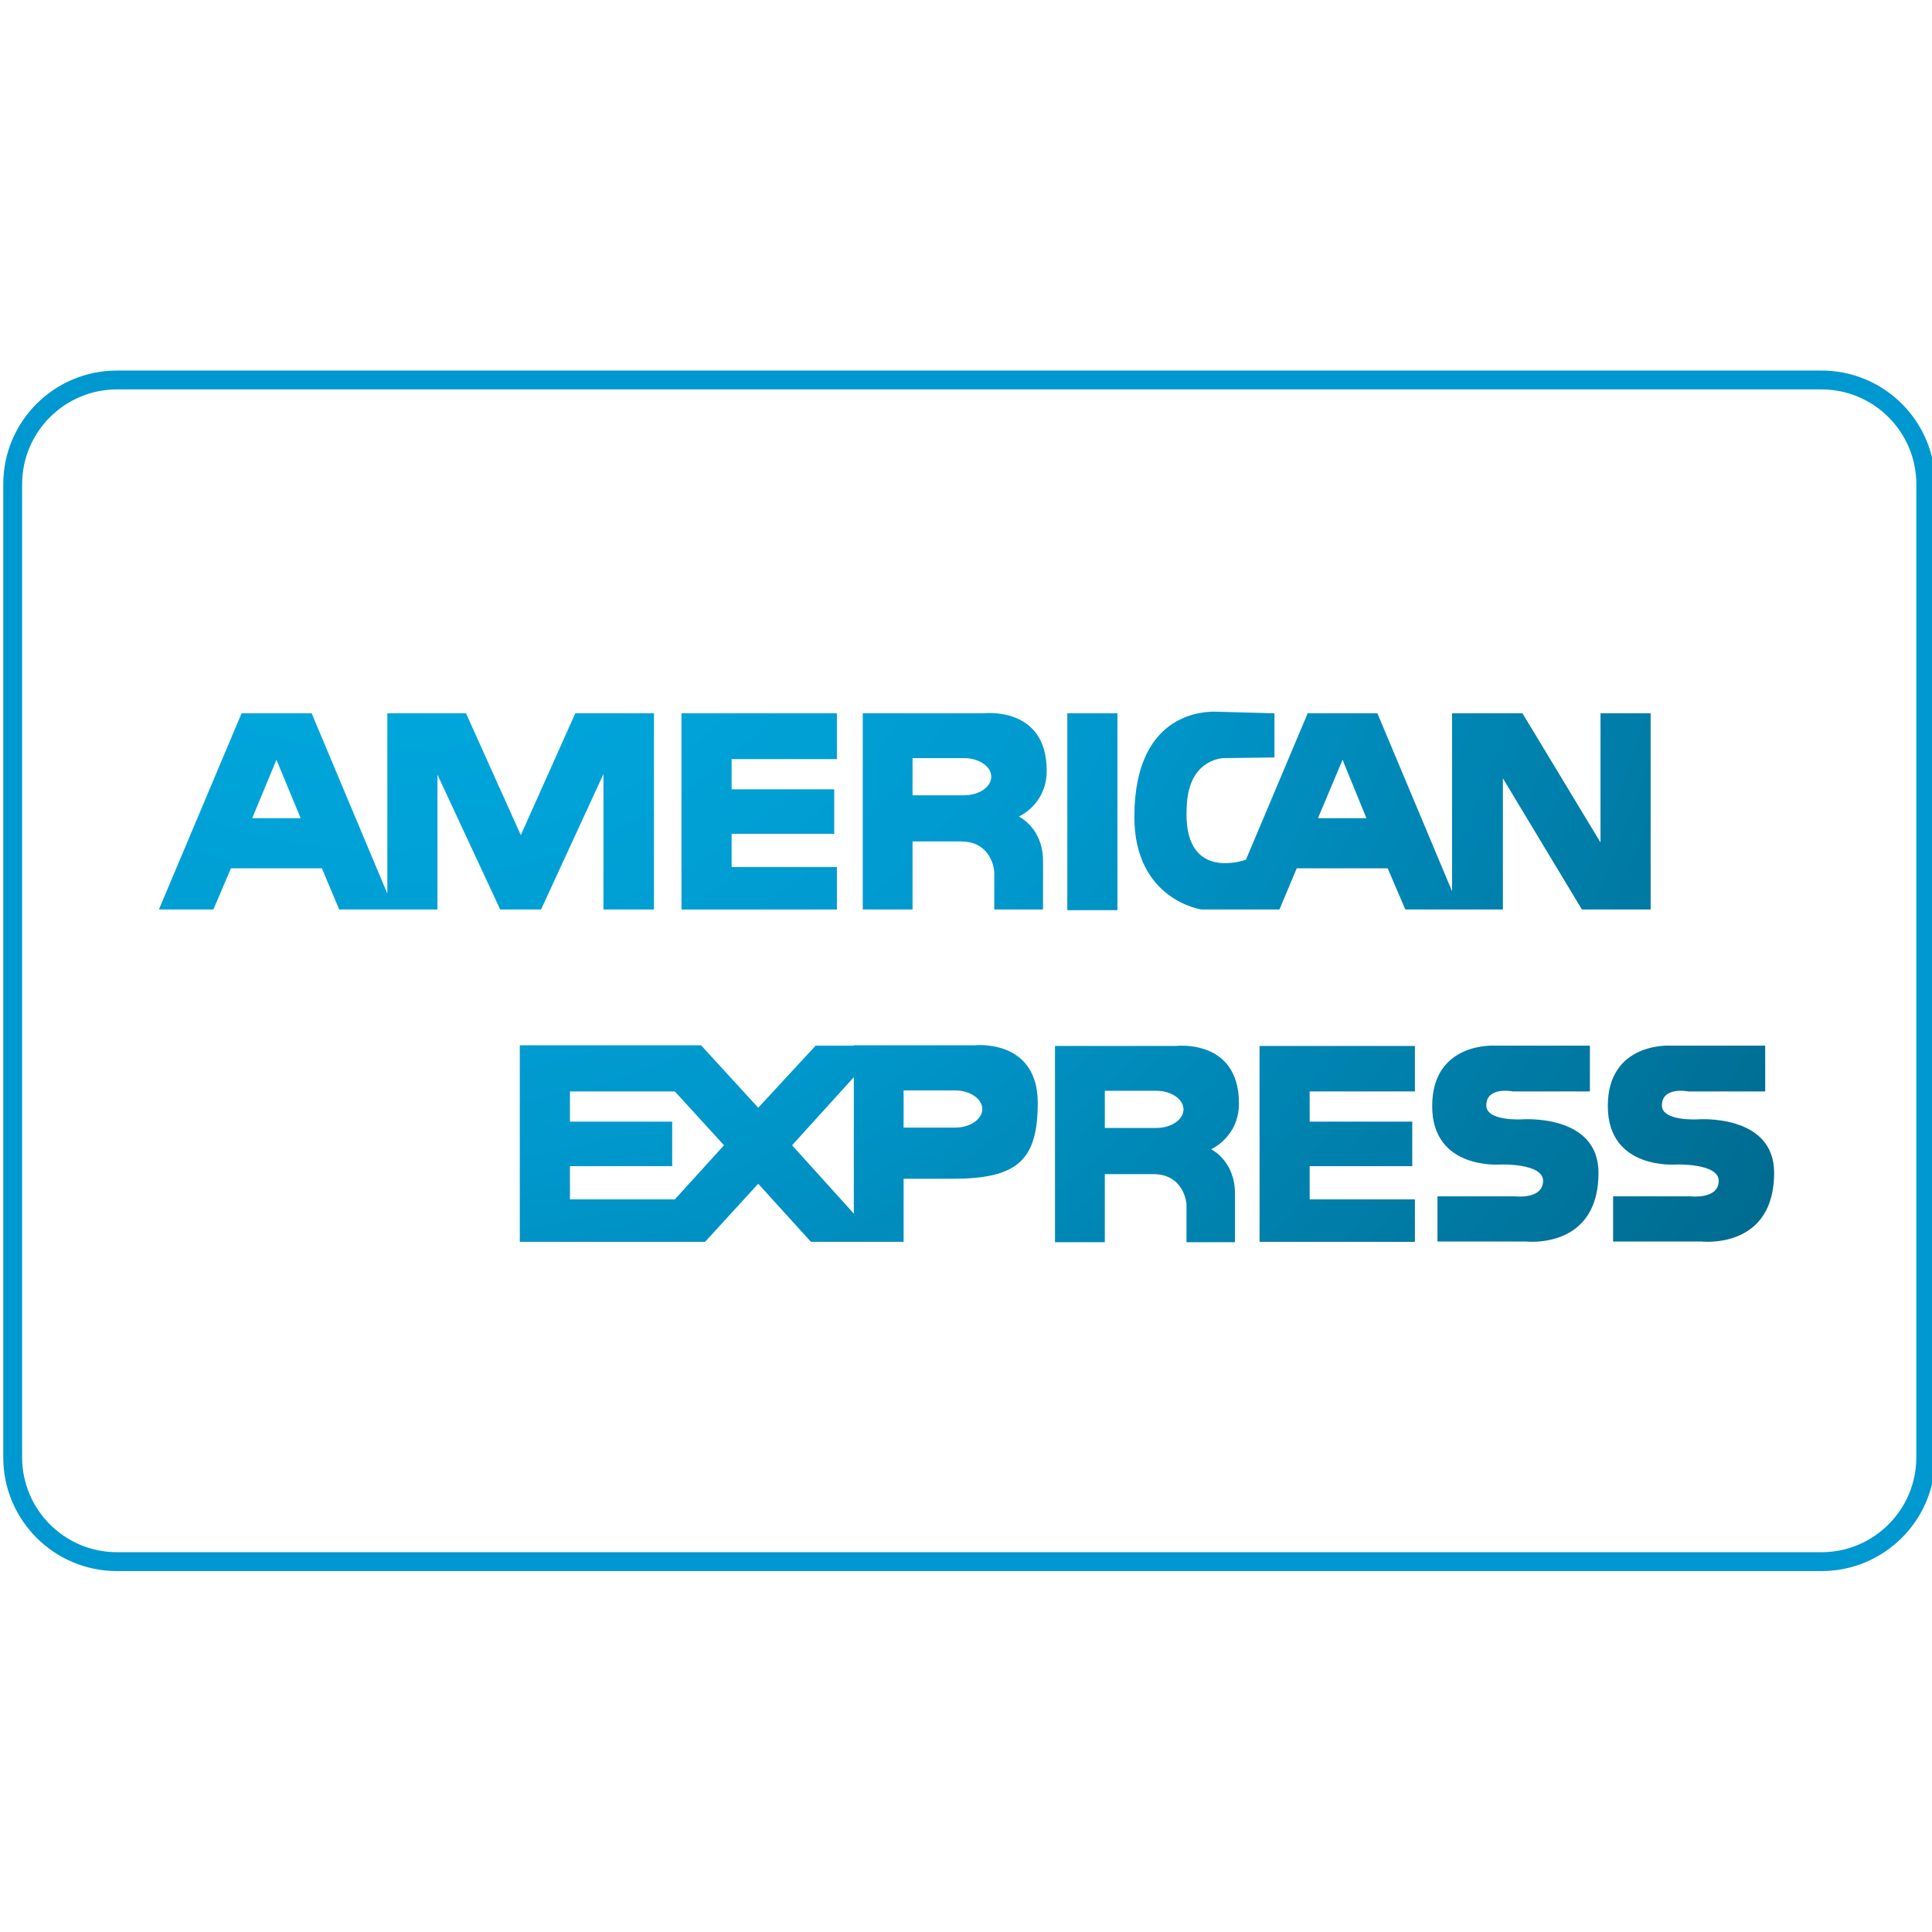
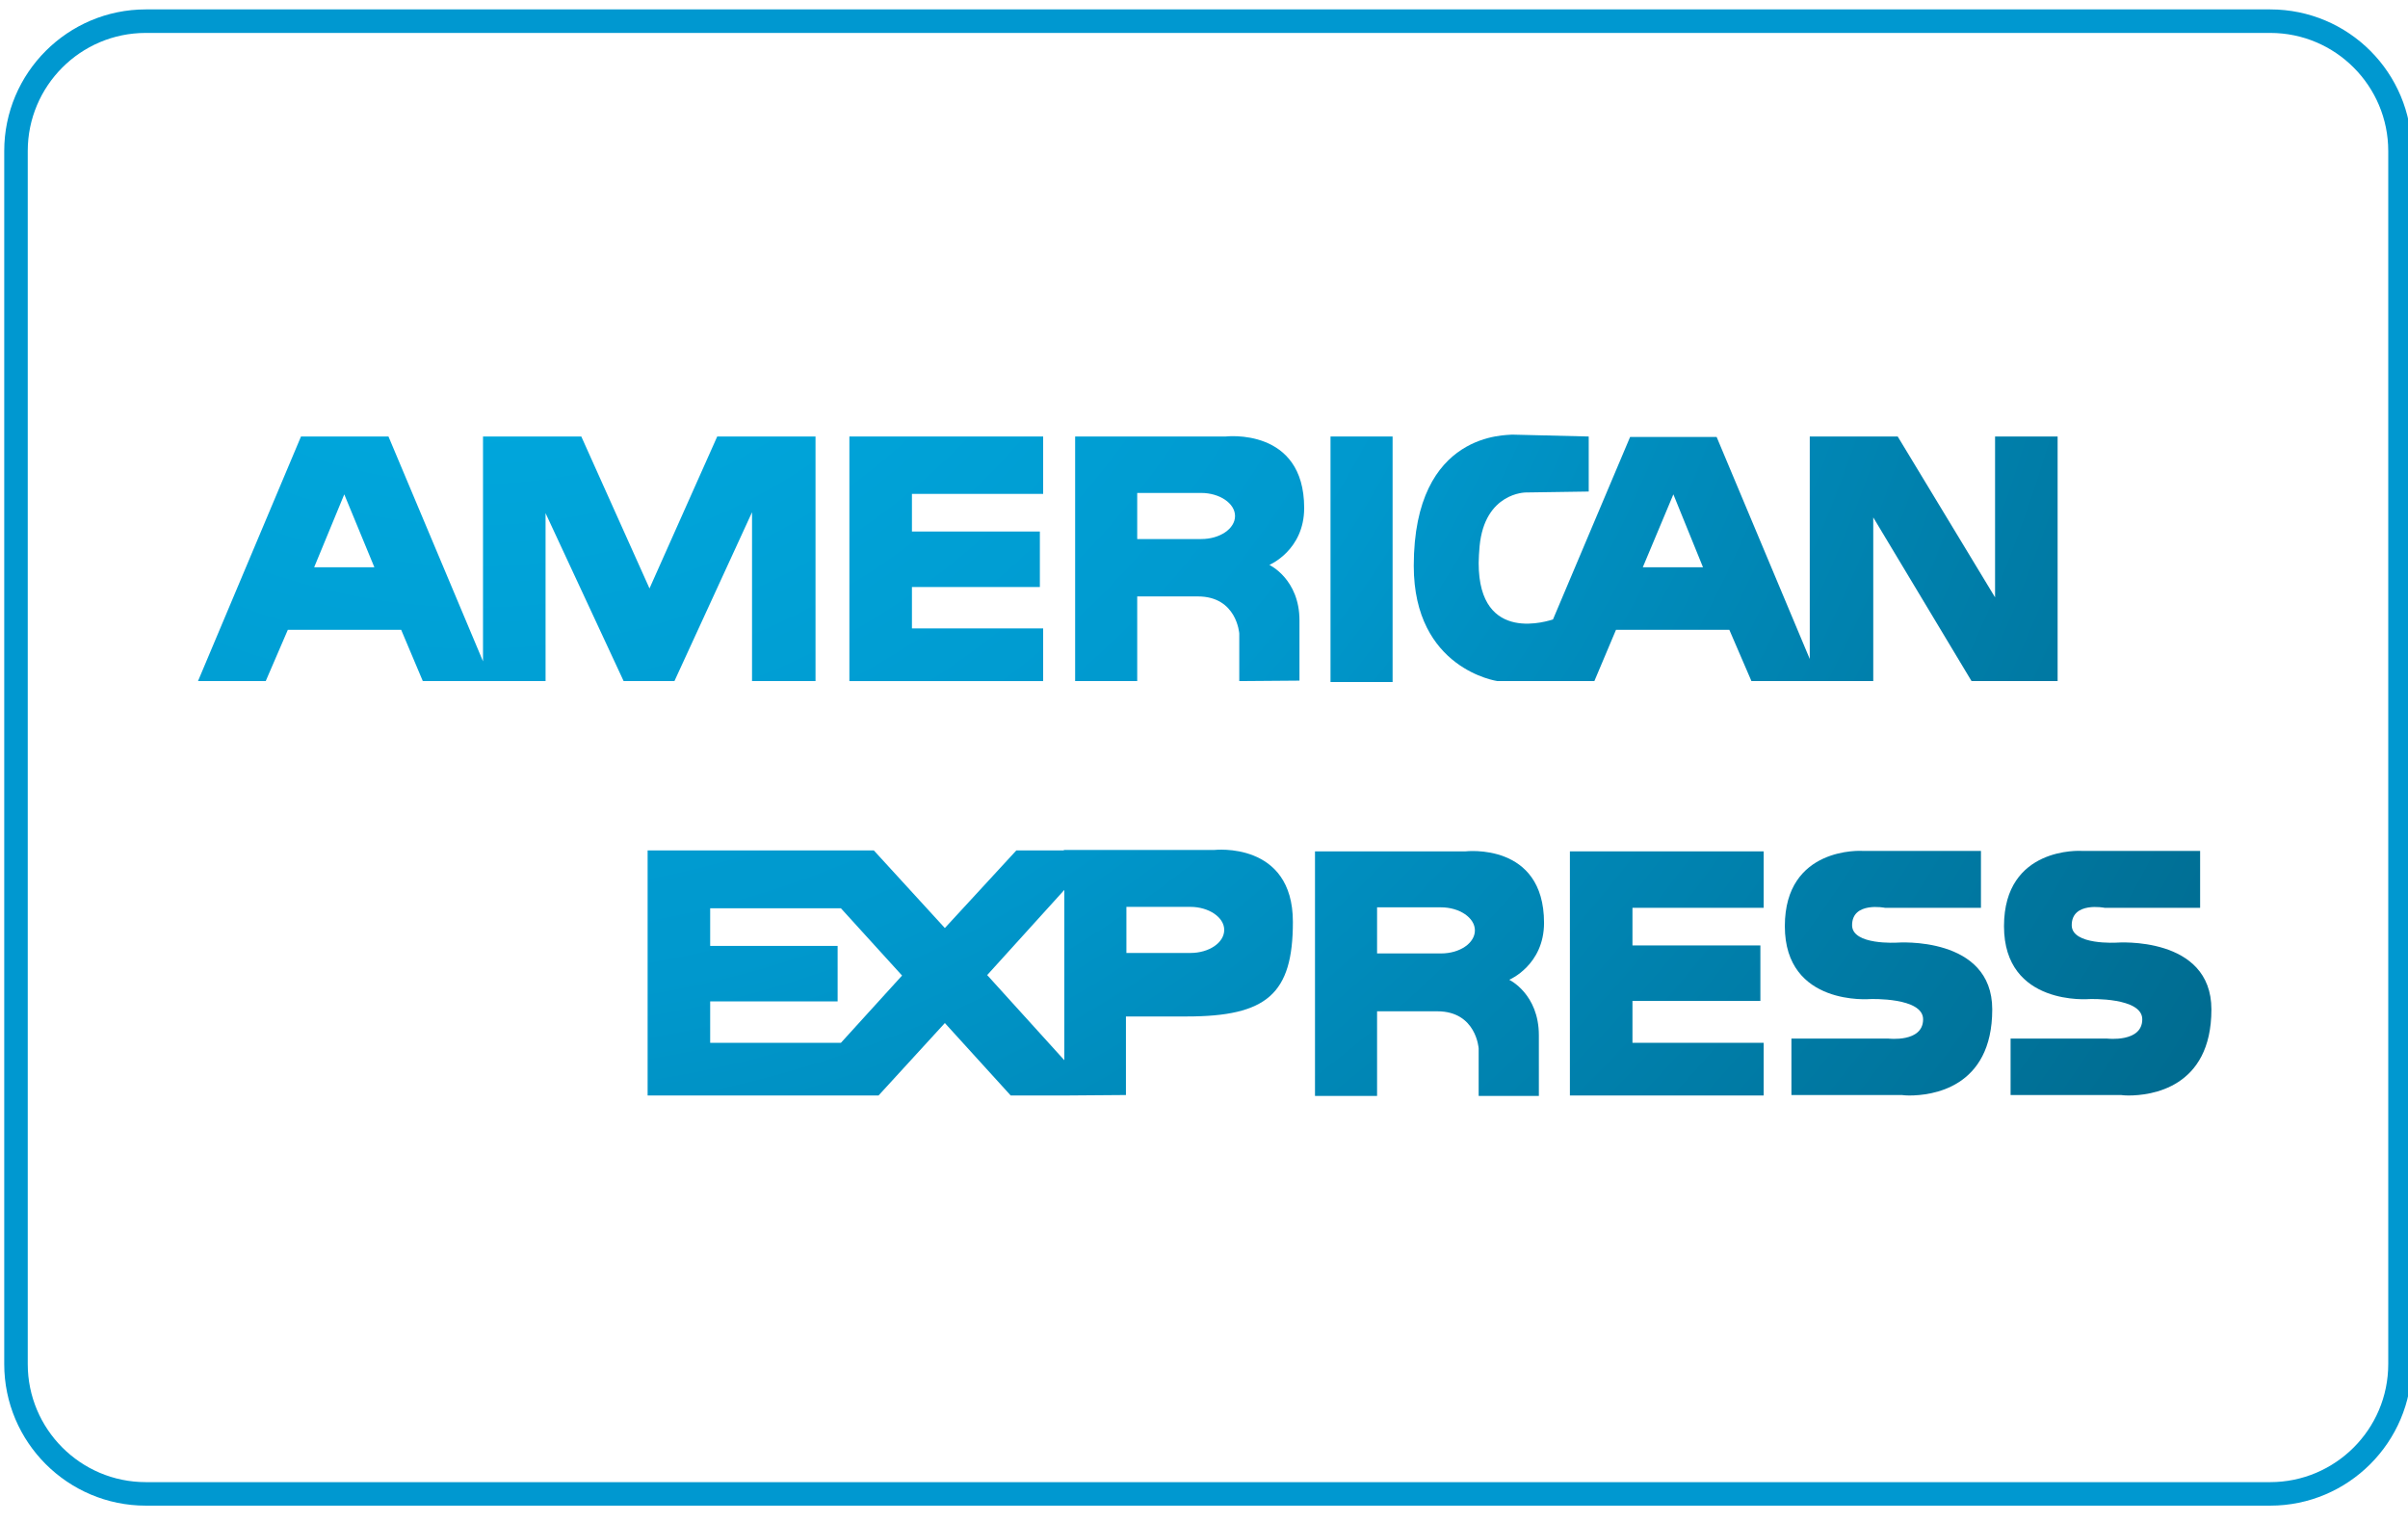
- <svg xmlns="http://www.w3.org/2000/svg" xmlns:xlink="http://www.w3.org/1999/xlink" enable-background="new 0 0 512 512" height="512px" id="Layer_1" version="1.1" viewBox="0 0 512 512" width="512px" xml:space="preserve">
+ <svg xmlns="http://www.w3.org/2000/svg" version="1.1" id="Layer_1" x="0px" y="0px" viewBox="0 0 512 323.7" style="enable-background:new 0 0 512 323.7;" xml:space="preserve">
+   <style type="text/css">
+ 	.st0{fill:#0098D0;}
+ 	.st1{fill:url(#SVGID_2_);}
+ 	.st2{fill:url(#SVGID_3_);}
+ 	.st3{fill:url(#SVGID_5_);}
+ 	.st4{fill:url(#SVGID_6_);}
+ 	.st5{fill:url(#SVGID_8_);}
+ 	.st6{fill:url(#SVGID_9_);}
+ 	.st7{fill:url(#SVGID_11_);}
+ 	.st8{fill:url(#SVGID_12_);}
+ 	.st9{fill:url(#SVGID_14_);}
+ 	.st10{fill:url(#SVGID_15_);}
+ </style>
  <g>
    <g>
-       <path d="M482.722,103.198c13.854,0,25.126,11.271,25.126,25.126v257.9c0,13.854-11.271,25.126-25.126,25.126H30.99    c-13.854,0-25.126-11.271-25.126-25.126v-257.9c0-13.854,11.271-25.126,25.126-25.126H482.722 M482.722,98.198H30.99    c-16.638,0-30.126,13.488-30.126,30.126v257.9c0,16.639,13.488,30.126,30.126,30.126h451.732    c16.639,0,30.126-13.487,30.126-30.126v-257.9C512.848,111.686,499.36,98.198,482.722,98.198L482.722,98.198z" fill="#0098D0" />
+       <path class="st0" d="M482.7,7c13.9,0,25.1,11.3,25.1,25.1V290c0,13.9-11.3,25.1-25.1,25.1H31c-13.9,0-25.1-11.3-25.1-25.1V32.1    C5.9,18.3,17.1,7,31,7L482.7,7 M482.7,2H31C14.4,2,0.9,15.5,0.9,32.1V290c0,16.6,13.5,30.1,30.1,30.1h451.7    c16.6,0,30.1-13.5,30.1-30.1V32.1C512.8,15.5,499.4,2,482.7,2L482.7,2z" />
    </g>
    <g>
      <g>
        <g>
-           <defs>
-             <path d="M263.488,241.026v-10.115c0,0-0.535-7.92-8.802-7.92h-12.852v18.035h-13.193v-51.994h32.03       c0,0,16.717-2.024,16.717,15.218c0,8.975-7.39,12.139-7.39,12.139s6.416,2.997,6.416,11.795v12.841H263.488 M241.835,210.762       h13.643c3.962,0,7.219-2.201,7.219-4.926c0-2.73-3.257-4.93-7.219-4.93h-13.643V210.762L241.835,210.762" id="SVGID_1_" />
-           </defs>
-           <radialGradient cx="101.184" cy="89.778" gradientUnits="userSpaceOnUse" id="SVGID_2_" r="512.078">
-             <stop offset="0" style="stop-color:#00B1E7" />
-             <stop offset="0.427" style="stop-color:#0098CD" />
-             <stop offset="0.524" style="stop-color:#008DBE" />
-             <stop offset="0.84" style="stop-color:#006C91" />
-             <stop offset="1" style="stop-color:#005F80" />
-           </radialGradient>
-           <use fill="url(#SVGID_2_)" overflow="visible" xlink:href="#SVGID_1_" />
-           <clipPath id="SVGID_3_">
-             <use overflow="visible" xlink:href="#SVGID_1_" />
-           </clipPath>
+           <g>
+             <radialGradient id="SVGID_2_" cx="101.184" cy="328.024" r="512.078" gradientTransform="matrix(1 0 0 -1 0 321.604)" gradientUnits="userSpaceOnUse">
+               <stop offset="0" style="stop-color:#00B1E7" />
+               <stop offset="0.427" style="stop-color:#0098CD" />
+               <stop offset="0.524" style="stop-color:#008DBE" />
+               <stop offset="0.84" style="stop-color:#006C91" />
+               <stop offset="1" style="stop-color:#005F80" />
+             </radialGradient>
+             <path id="SVGID_1_" class="st1" d="M263.5,144.8v-10.1c0,0-0.5-7.9-8.8-7.9h-12.9v18h-13.2v-52h32c0,0,16.7-2,16.7,15.2       c0,9-7.4,12.1-7.4,12.1s6.4,3,6.4,11.8v12.8L263.5,144.8 M241.8,114.6h13.6c4,0,7.2-2.2,7.2-4.9c0-2.7-3.3-4.9-7.2-4.9h-13.6       L241.8,114.6L241.8,114.6" />
+           </g>
        </g>
        <g>
-           <defs>
-             <path d="M419.223,241.026l-20.938-34.752v34.752h-11.351h-2.12h-12.393l-4.668-10.908h-24.106l-4.583,10.908       H326.92h-2.196h-6.339c0,0-17.768-2.549-17.768-24.545c0-28.862,20.154-27.716,20.851-27.893l16.278,0.444v11.7l-13.367,0.172       c0,0-8.715,0-9.776,11.355c-0.124,1.303-0.18,2.501-0.171,3.614c0.047,17.577,15.257,12.12,15.754,11.958l16.364-38.799h18.472       l19.792,47.159v-47.159h18.655l20.679,34.227v-34.227h13.29v51.994H419.223 M349.279,216.834h12.84l-6.329-15.486       L349.279,216.834L349.279,216.834" id="SVGID_4_" />
-           </defs>
-           <radialGradient cx="101.202" cy="89.778" gradientUnits="userSpaceOnUse" id="SVGID_5_" r="512.044">
-             <stop offset="0" style="stop-color:#00B1E7" />
-             <stop offset="0.427" style="stop-color:#0098CD" />
-             <stop offset="0.524" style="stop-color:#008DBE" />
-             <stop offset="0.84" style="stop-color:#006C91" />
-             <stop offset="1" style="stop-color:#005F80" />
-           </radialGradient>
-           <use fill="url(#SVGID_5_)" overflow="visible" xlink:href="#SVGID_4_" />
-           <clipPath id="SVGID_6_">
-             <use overflow="visible" xlink:href="#SVGID_4_" />
-           </clipPath>
+           <g>
+             <radialGradient id="SVGID_3_" cx="101.202" cy="328.024" r="512.044" gradientTransform="matrix(1 0 0 -1 0 321.604)" gradientUnits="userSpaceOnUse">
+               <stop offset="0" style="stop-color:#00B1E7" />
+               <stop offset="0.427" style="stop-color:#0098CD" />
+               <stop offset="0.524" style="stop-color:#008DBE" />
+               <stop offset="0.84" style="stop-color:#006C91" />
+               <stop offset="1" style="stop-color:#005F80" />
+             </radialGradient>
+             <path id="SVGID_4_" class="st2" d="M419.2,144.8l-20.9-34.8v34.8h-11.4h-2.1h-12.4l-4.7-10.9h-24.1l-4.6,10.9h-12.1h-2.2h-6.3       c0,0-17.8-2.5-17.8-24.5c0-28.9,20.2-27.7,20.9-27.9l16.3,0.4v11.7l-13.4,0.2c0,0-8.7,0-9.8,11.4c-0.1,1.3-0.2,2.5-0.2,3.6       c0,17.6,15.3,12.1,15.8,12l16.4-38.8H365l19.8,47.2V92.8h18.7l20.7,34.2V92.8h13.3v52H419.2 M349.3,120.6h12.8l-6.3-15.5       L349.3,120.6L349.3,120.6" />
+           </g>
        </g>
        <g>
-           <defs>
-             <path d="M159.92,241.026v-35.893l-16.536,35.893h-10.821l-16.631-35.72v35.72h-11.524h-1.762H89.888       l-4.573-10.908H61.208l-4.664,10.908h-14.43l21.906-51.994h18.569l20.058,47.774v-47.774h20.852l14.521,32.289l14.436-32.289       h20.851v51.994H159.92 M66.836,216.834h12.845l-6.42-15.486L66.836,216.834L66.836,216.834" id="SVGID_7_" />
-           </defs>
-           <radialGradient cx="101.203" cy="89.786" gradientUnits="userSpaceOnUse" id="SVGID_8_" r="512.048">
-             <stop offset="0" style="stop-color:#00B1E7" />
-             <stop offset="0.427" style="stop-color:#0098CD" />
-             <stop offset="0.524" style="stop-color:#008DBE" />
-             <stop offset="0.84" style="stop-color:#006C91" />
-             <stop offset="1" style="stop-color:#005F80" />
-           </radialGradient>
-           <use fill="url(#SVGID_8_)" overflow="visible" xlink:href="#SVGID_7_" />
-           <clipPath id="SVGID_9_">
-             <use overflow="visible" xlink:href="#SVGID_7_" />
-           </clipPath>
+           <g>
+             <radialGradient id="SVGID_5_" cx="101.203" cy="328.016" r="512.048" gradientTransform="matrix(1 0 0 -1 0 321.604)" gradientUnits="userSpaceOnUse">
+               <stop offset="0" style="stop-color:#00B1E7" />
+               <stop offset="0.427" style="stop-color:#0098CD" />
+               <stop offset="0.524" style="stop-color:#008DBE" />
+               <stop offset="0.84" style="stop-color:#006C91" />
+               <stop offset="1" style="stop-color:#005F80" />
+             </radialGradient>
+             <path id="SVGID_7_" class="st3" d="M159.9,144.8v-35.9l-16.5,35.9h-10.8l-16.6-35.7v35.7h-11.5h-1.8H89.9l-4.6-10.9H61.2       l-4.7,10.9H42.1l21.9-52h18.6l20.1,47.8V92.8h20.9l14.5,32.3l14.4-32.3h20.9v52H159.9 M66.8,120.6h12.8l-6.4-15.5L66.8,120.6       L66.8,120.6" />
+           </g>
        </g>
        <g>
-           <defs>
-             <polyline id="SVGID_10_" points="180.6,241.026 180.6,189.033 221.786,189.033 221.786,201.172 193.89,201.172 193.89,209.177        221.08,209.177 221.08,220.968 193.89,220.968 193.89,229.77 221.786,229.77 221.786,241.026 180.6,241.026      " />
-           </defs>
-           <radialGradient cx="101.174" cy="89.786" gradientUnits="userSpaceOnUse" id="SVGID_11_" r="512.087">
-             <stop offset="0" style="stop-color:#00B1E7" />
-             <stop offset="0.427" style="stop-color:#0098CD" />
-             <stop offset="0.524" style="stop-color:#008DBE" />
-             <stop offset="0.84" style="stop-color:#006C91" />
-             <stop offset="1" style="stop-color:#005F80" />
-           </radialGradient>
-           <use fill="url(#SVGID_11_)" overflow="visible" xlink:href="#SVGID_10_" />
-           <clipPath id="SVGID_12_">
-             <use overflow="visible" xlink:href="#SVGID_10_" />
-           </clipPath>
+           <g>
+             <radialGradient id="SVGID_6_" cx="101.174" cy="328.016" r="512.087" gradientTransform="matrix(1 0 0 -1 0 321.604)" gradientUnits="userSpaceOnUse">
+               <stop offset="0" style="stop-color:#00B1E7" />
+               <stop offset="0.427" style="stop-color:#0098CD" />
+               <stop offset="0.524" style="stop-color:#008DBE" />
+               <stop offset="0.84" style="stop-color:#006C91" />
+               <stop offset="1" style="stop-color:#005F80" />
+             </radialGradient>
+             <polyline id="SVGID_10_" class="st4" points="180.6,144.8 180.6,92.8 221.8,92.8 221.8,105 193.9,105 193.9,113 221.1,113        221.1,124.8 193.9,124.8 193.9,133.6 221.8,133.6 221.8,144.8 180.6,144.8      " />
+           </g>
        </g>
        <g>
-           <defs>
-             <polyline id="SVGID_13_" points="282.85,241.203 282.85,189.033 296.13,189.033 296.13,241.203 282.85,241.203      " />
-           </defs>
-           <radialGradient cx="101.194" cy="89.788" gradientUnits="userSpaceOnUse" id="SVGID_14_" r="512.057">
-             <stop offset="0" style="stop-color:#00B1E7" />
-             <stop offset="0.427" style="stop-color:#0098CD" />
-             <stop offset="0.524" style="stop-color:#008DBE" />
-             <stop offset="0.84" style="stop-color:#006C91" />
-             <stop offset="1" style="stop-color:#005F80" />
-           </radialGradient>
-           <use fill="url(#SVGID_14_)" overflow="visible" xlink:href="#SVGID_13_" />
-           <clipPath id="SVGID_15_">
-             <use overflow="visible" xlink:href="#SVGID_13_" />
-           </clipPath>
+           <g>
+             <radialGradient id="SVGID_8_" cx="101.194" cy="328.014" r="512.057" gradientTransform="matrix(1 0 0 -1 0 321.604)" gradientUnits="userSpaceOnUse">
+               <stop offset="0" style="stop-color:#00B1E7" />
+               <stop offset="0.427" style="stop-color:#0098CD" />
+               <stop offset="0.524" style="stop-color:#008DBE" />
+               <stop offset="0.84" style="stop-color:#006C91" />
+               <stop offset="1" style="stop-color:#005F80" />
+             </radialGradient>
+             <polyline id="SVGID_13_" class="st5" points="282.9,145 282.9,92.8 296.1,92.8 296.1,145 282.9,145      " />
+           </g>
        </g>
      </g>
      <g>
        <g>
-           <defs>
-             <path d="M314.432,329.189v-10.12c0,0-0.534-7.914-8.802-7.914h-12.842v18.034h-13.204v-51.998h32.03       c0,0,16.718-2.023,16.718,15.223c0,8.974-7.389,12.145-7.389,12.145s6.34,2.988,6.34,11.78v12.851H314.432 M292.788,298.925       h13.644c3.952,0,7.208-2.195,7.208-4.926c0-2.729-3.256-4.927-7.208-4.927h-13.644V298.925L292.788,298.925" id="SVGID_16_" />
-           </defs>
-           <radialGradient cx="101.194" cy="89.786" gradientUnits="userSpaceOnUse" id="SVGID_17_" r="512.043">
-             <stop offset="0" style="stop-color:#00B1E7" />
-             <stop offset="0.427" style="stop-color:#0098CD" />
-             <stop offset="0.524" style="stop-color:#008DBE" />
-             <stop offset="0.84" style="stop-color:#006C91" />
-             <stop offset="1" style="stop-color:#005F80" />
-           </radialGradient>
-           <use fill="url(#SVGID_17_)" overflow="visible" xlink:href="#SVGID_16_" />
-           <clipPath id="SVGID_18_">
-             <use overflow="visible" xlink:href="#SVGID_16_" />
-           </clipPath>
+           <g>
+             <radialGradient id="SVGID_9_" cx="101.194" cy="328.016" r="512.043" gradientTransform="matrix(1 0 0 -1 0 321.604)" gradientUnits="userSpaceOnUse">
+               <stop offset="0" style="stop-color:#00B1E7" />
+               <stop offset="0.427" style="stop-color:#0098CD" />
+               <stop offset="0.524" style="stop-color:#008DBE" />
+               <stop offset="0.84" style="stop-color:#006C91" />
+               <stop offset="1" style="stop-color:#005F80" />
+             </radialGradient>
+             <path id="SVGID_16_" class="st6" d="M314.4,233v-10.1c0,0-0.5-7.9-8.8-7.9h-12.8v18h-13.2v-52h32c0,0,16.7-2,16.7,15.2       c0,9-7.4,12.1-7.4,12.1s6.3,3,6.3,11.8V233L314.4,233 M292.8,202.7h13.6c4,0,7.2-2.2,7.2-4.9c0-2.7-3.3-4.9-7.2-4.9h-13.6       V202.7L292.8,202.7" />
+           </g>
        </g>
        <g>
-           <defs>
-             <path d="M226.445,329.104h-11.533l-13.977-15.401l-14.091,15.401h-8.001h-41.091v-52.086h41.091h6.951       l15.142,16.542l15.219-16.456h10.119v-0.086h32.022c0,0,16.718-1.851,16.718,15.301c0,15.313-5.548,20.067-22.619,20.067       h-12.926v16.718H226.445 M209.909,303.508l16.363,18.12v-36.165L209.909,303.508L209.909,303.508 M151.042,317.849h27.801       l13.023-14.341l-13.023-14.264h-27.801v8.001h27.095v11.801h-27.095V317.849L151.042,317.849 M239.468,298.83h13.633       c3.962,0,7.218-2.196,7.218-4.926c0-2.721-3.256-4.927-7.218-4.927h-13.633V298.83L239.468,298.83" id="SVGID_19_" />
-           </defs>
-           <radialGradient cx="101.2" cy="89.771" gradientUnits="userSpaceOnUse" id="SVGID_20_" r="512.073">
-             <stop offset="0" style="stop-color:#00B1E7" />
-             <stop offset="0.427" style="stop-color:#0098CD" />
-             <stop offset="0.524" style="stop-color:#008DBE" />
-             <stop offset="0.84" style="stop-color:#006C91" />
-             <stop offset="1" style="stop-color:#005F80" />
-           </radialGradient>
-           <use fill="url(#SVGID_20_)" overflow="visible" xlink:href="#SVGID_19_" />
-           <clipPath id="SVGID_21_">
-             <use overflow="visible" xlink:href="#SVGID_19_" />
-           </clipPath>
+           <g>
+             <radialGradient id="SVGID_11_" cx="101.2" cy="328.031" r="512.073" gradientTransform="matrix(1 0 0 -1 0 321.604)" gradientUnits="userSpaceOnUse">
+               <stop offset="0" style="stop-color:#00B1E7" />
+               <stop offset="0.427" style="stop-color:#0098CD" />
+               <stop offset="0.524" style="stop-color:#008DBE" />
+               <stop offset="0.84" style="stop-color:#006C91" />
+               <stop offset="1" style="stop-color:#005F80" />
+             </radialGradient>
+             <path id="SVGID_19_" class="st7" d="M226.4,232.9h-11.5l-14-15.4l-14.1,15.4h-8h-41.1v-52.1h41.1h7l15.1,16.5l15.2-16.5h10.1       v-0.1h32c0,0,16.7-1.9,16.7,15.3c0,15.3-5.5,20.1-22.6,20.1h-12.9v16.7L226.4,232.9 M209.9,207.3l16.4,18.1v-36.2L209.9,207.3       L209.9,207.3 M151,221.7h27.8l13-14.3l-13-14.3H151v8h27.1v11.8H151V221.7L151,221.7 M239.5,202.6h13.6c4,0,7.2-2.2,7.2-4.9       c0-2.7-3.3-4.9-7.2-4.9h-13.6V202.6L239.5,202.6" />
+           </g>
        </g>
        <g>
-           <defs>
-             <path d="M404.441,329.018h-23.496v-11.973h20.595c0,0,7.39,0.88,7.39-4.123c0-4.679-11.17-4.316-11.17-4.316       s-18.216,1.586-18.216-15.485c0-16.984,16.449-16.016,16.449-16.016h25.347v12.14h-20.41c0,0-7.046-1.412-7.046,3.705       c0,4.296,9.585,3.685,9.585,3.685s20.153-1.489,20.153,14.167c0,16.794-12.984,18.283-17.585,18.283       C405.044,329.084,404.441,329.018,404.441,329.018" id="SVGID_22_" />
-           </defs>
-           <radialGradient cx="101.203" cy="89.791" gradientUnits="userSpaceOnUse" id="SVGID_23_" r="512.04">
-             <stop offset="0" style="stop-color:#00B1E7" />
-             <stop offset="0.427" style="stop-color:#0098CD" />
-             <stop offset="0.524" style="stop-color:#008DBE" />
-             <stop offset="0.84" style="stop-color:#006C91" />
-             <stop offset="1" style="stop-color:#005F80" />
-           </radialGradient>
-           <use fill="url(#SVGID_23_)" overflow="visible" xlink:href="#SVGID_22_" />
-           <clipPath id="SVGID_24_">
-             <use overflow="visible" xlink:href="#SVGID_22_" />
-           </clipPath>
+           <g>
+             <radialGradient id="SVGID_12_" cx="101.203" cy="328.011" r="512.04" gradientTransform="matrix(1 0 0 -1 0 321.604)" gradientUnits="userSpaceOnUse">
+               <stop offset="0" style="stop-color:#00B1E7" />
+               <stop offset="0.427" style="stop-color:#0098CD" />
+               <stop offset="0.524" style="stop-color:#008DBE" />
+               <stop offset="0.84" style="stop-color:#006C91" />
+               <stop offset="1" style="stop-color:#005F80" />
+             </radialGradient>
+             <path id="SVGID_22_" class="st8" d="M404.4,232.8h-23.5v-12h20.6c0,0,7.4,0.9,7.4-4.1c0-4.7-11.2-4.3-11.2-4.3       s-18.2,1.6-18.2-15.5c0-17,16.4-16,16.4-16h25.3V193h-20.4c0,0-7-1.4-7,3.7c0,4.3,9.6,3.7,9.6,3.7s20.2-1.5,20.2,14.2       c0,16.8-13,18.3-17.6,18.3C405,232.9,404.4,232.8,404.4,232.8" />
+           </g>
        </g>
        <g>
-           <defs>
-             <polyline id="SVGID_25_" points="333.794,329.104 333.794,277.191 374.962,277.191 374.962,289.244 347.073,289.244        347.073,297.245 374.264,297.245 374.264,309.046 347.073,309.046 347.073,317.849 374.962,317.849 374.962,329.104        333.794,329.104      " />
-           </defs>
-           <radialGradient cx="101.193" cy="89.782" gradientUnits="userSpaceOnUse" id="SVGID_26_" r="512.066">
-             <stop offset="0" style="stop-color:#00B1E7" />
-             <stop offset="0.427" style="stop-color:#0098CD" />
-             <stop offset="0.524" style="stop-color:#008DBE" />
-             <stop offset="0.84" style="stop-color:#006C91" />
-             <stop offset="1" style="stop-color:#005F80" />
-           </radialGradient>
-           <use fill="url(#SVGID_26_)" overflow="visible" xlink:href="#SVGID_25_" />
-           <clipPath id="SVGID_27_">
-             <use overflow="visible" xlink:href="#SVGID_25_" />
-           </clipPath>
+           <g>
+             <radialGradient id="SVGID_14_" cx="101.193" cy="328.02" r="512.066" gradientTransform="matrix(1 0 0 -1 0 321.604)" gradientUnits="userSpaceOnUse">
+               <stop offset="0" style="stop-color:#00B1E7" />
+               <stop offset="0.427" style="stop-color:#0098CD" />
+               <stop offset="0.524" style="stop-color:#008DBE" />
+               <stop offset="0.84" style="stop-color:#006C91" />
+               <stop offset="1" style="stop-color:#005F80" />
+             </radialGradient>
+             <polyline id="SVGID_25_" class="st9" points="333.8,232.9 333.8,181 375,181 375,193 347.1,193 347.1,201 374.3,201        374.3,212.8 347.1,212.8 347.1,221.7 375,221.7 375,232.9 333.8,232.9      " />
+           </g>
        </g>
        <g>
-           <defs>
-             <path d="M450.984,329.018h-23.495v-11.973h20.507c0,0,7.477,0.88,7.477-4.123       c0-4.679-11.169-4.316-11.169-4.316s-18.218,1.586-18.218-15.485c0-16.984,16.449-16.016,16.449-16.016h25.262v12.14h-20.334       c0,0-7.038-1.412-7.038,3.705c0,4.296,9.596,3.685,9.596,3.685s20.144-1.489,20.144,14.167       c0,16.794-12.983,18.283-17.584,18.283C451.586,329.084,450.984,329.018,450.984,329.018" id="SVGID_28_" />
-           </defs>
-           <radialGradient cx="101.204" cy="89.791" gradientUnits="userSpaceOnUse" id="SVGID_29_" r="512.027">
-             <stop offset="0" style="stop-color:#00B1E7" />
-             <stop offset="0.427" style="stop-color:#0098CD" />
-             <stop offset="0.524" style="stop-color:#008DBE" />
-             <stop offset="0.84" style="stop-color:#006C91" />
-             <stop offset="1" style="stop-color:#005F80" />
-           </radialGradient>
-           <use fill="url(#SVGID_29_)" overflow="visible" xlink:href="#SVGID_28_" />
-           <clipPath id="SVGID_30_">
-             <use overflow="visible" xlink:href="#SVGID_28_" />
-           </clipPath>
+           <g>
+             <radialGradient id="SVGID_15_" cx="101.204" cy="328.011" r="512.027" gradientTransform="matrix(1 0 0 -1 0 321.604)" gradientUnits="userSpaceOnUse">
+               <stop offset="0" style="stop-color:#00B1E7" />
+               <stop offset="0.427" style="stop-color:#0098CD" />
+               <stop offset="0.524" style="stop-color:#008DBE" />
+               <stop offset="0.84" style="stop-color:#006C91" />
+               <stop offset="1" style="stop-color:#005F80" />
+             </radialGradient>
+             <path id="SVGID_28_" class="st10" d="M451,232.8h-23.5v-12H448c0,0,7.5,0.9,7.5-4.1c0-4.7-11.2-4.3-11.2-4.3       s-18.2,1.6-18.2-15.5c0-17,16.4-16,16.4-16h25.3V193h-20.3c0,0-7-1.4-7,3.7c0,4.3,9.6,3.7,9.6,3.7s20.1-1.5,20.1,14.2       c0,16.8-13,18.3-17.6,18.3C451.6,232.9,451,232.8,451,232.8" />
+           </g>
        </g>
      </g>
    </g>
  </g>
</svg>
